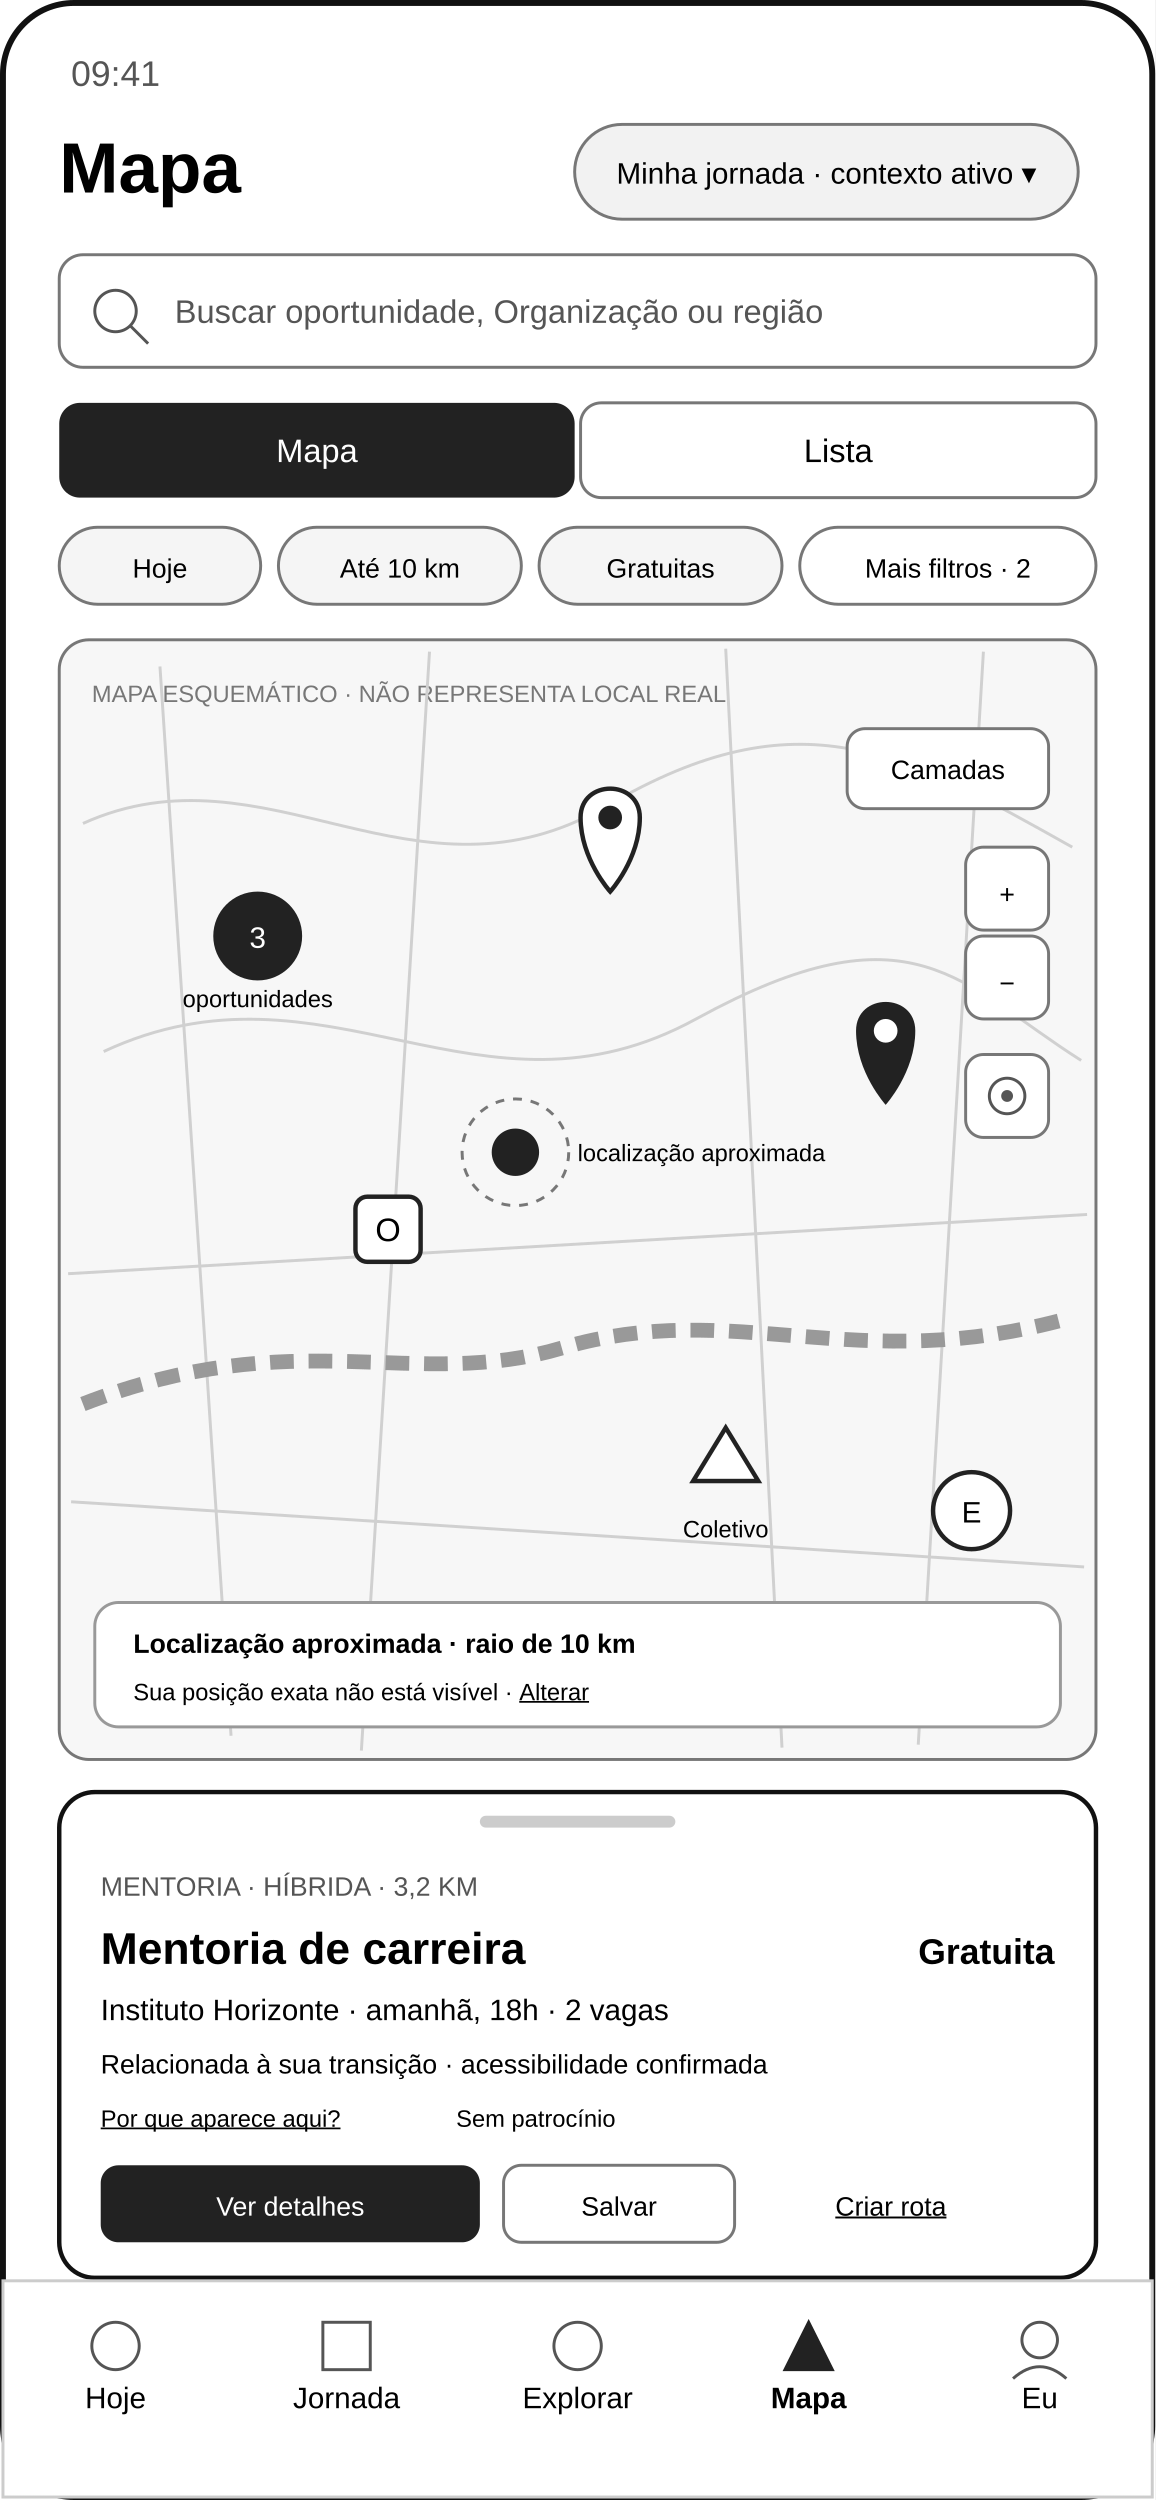
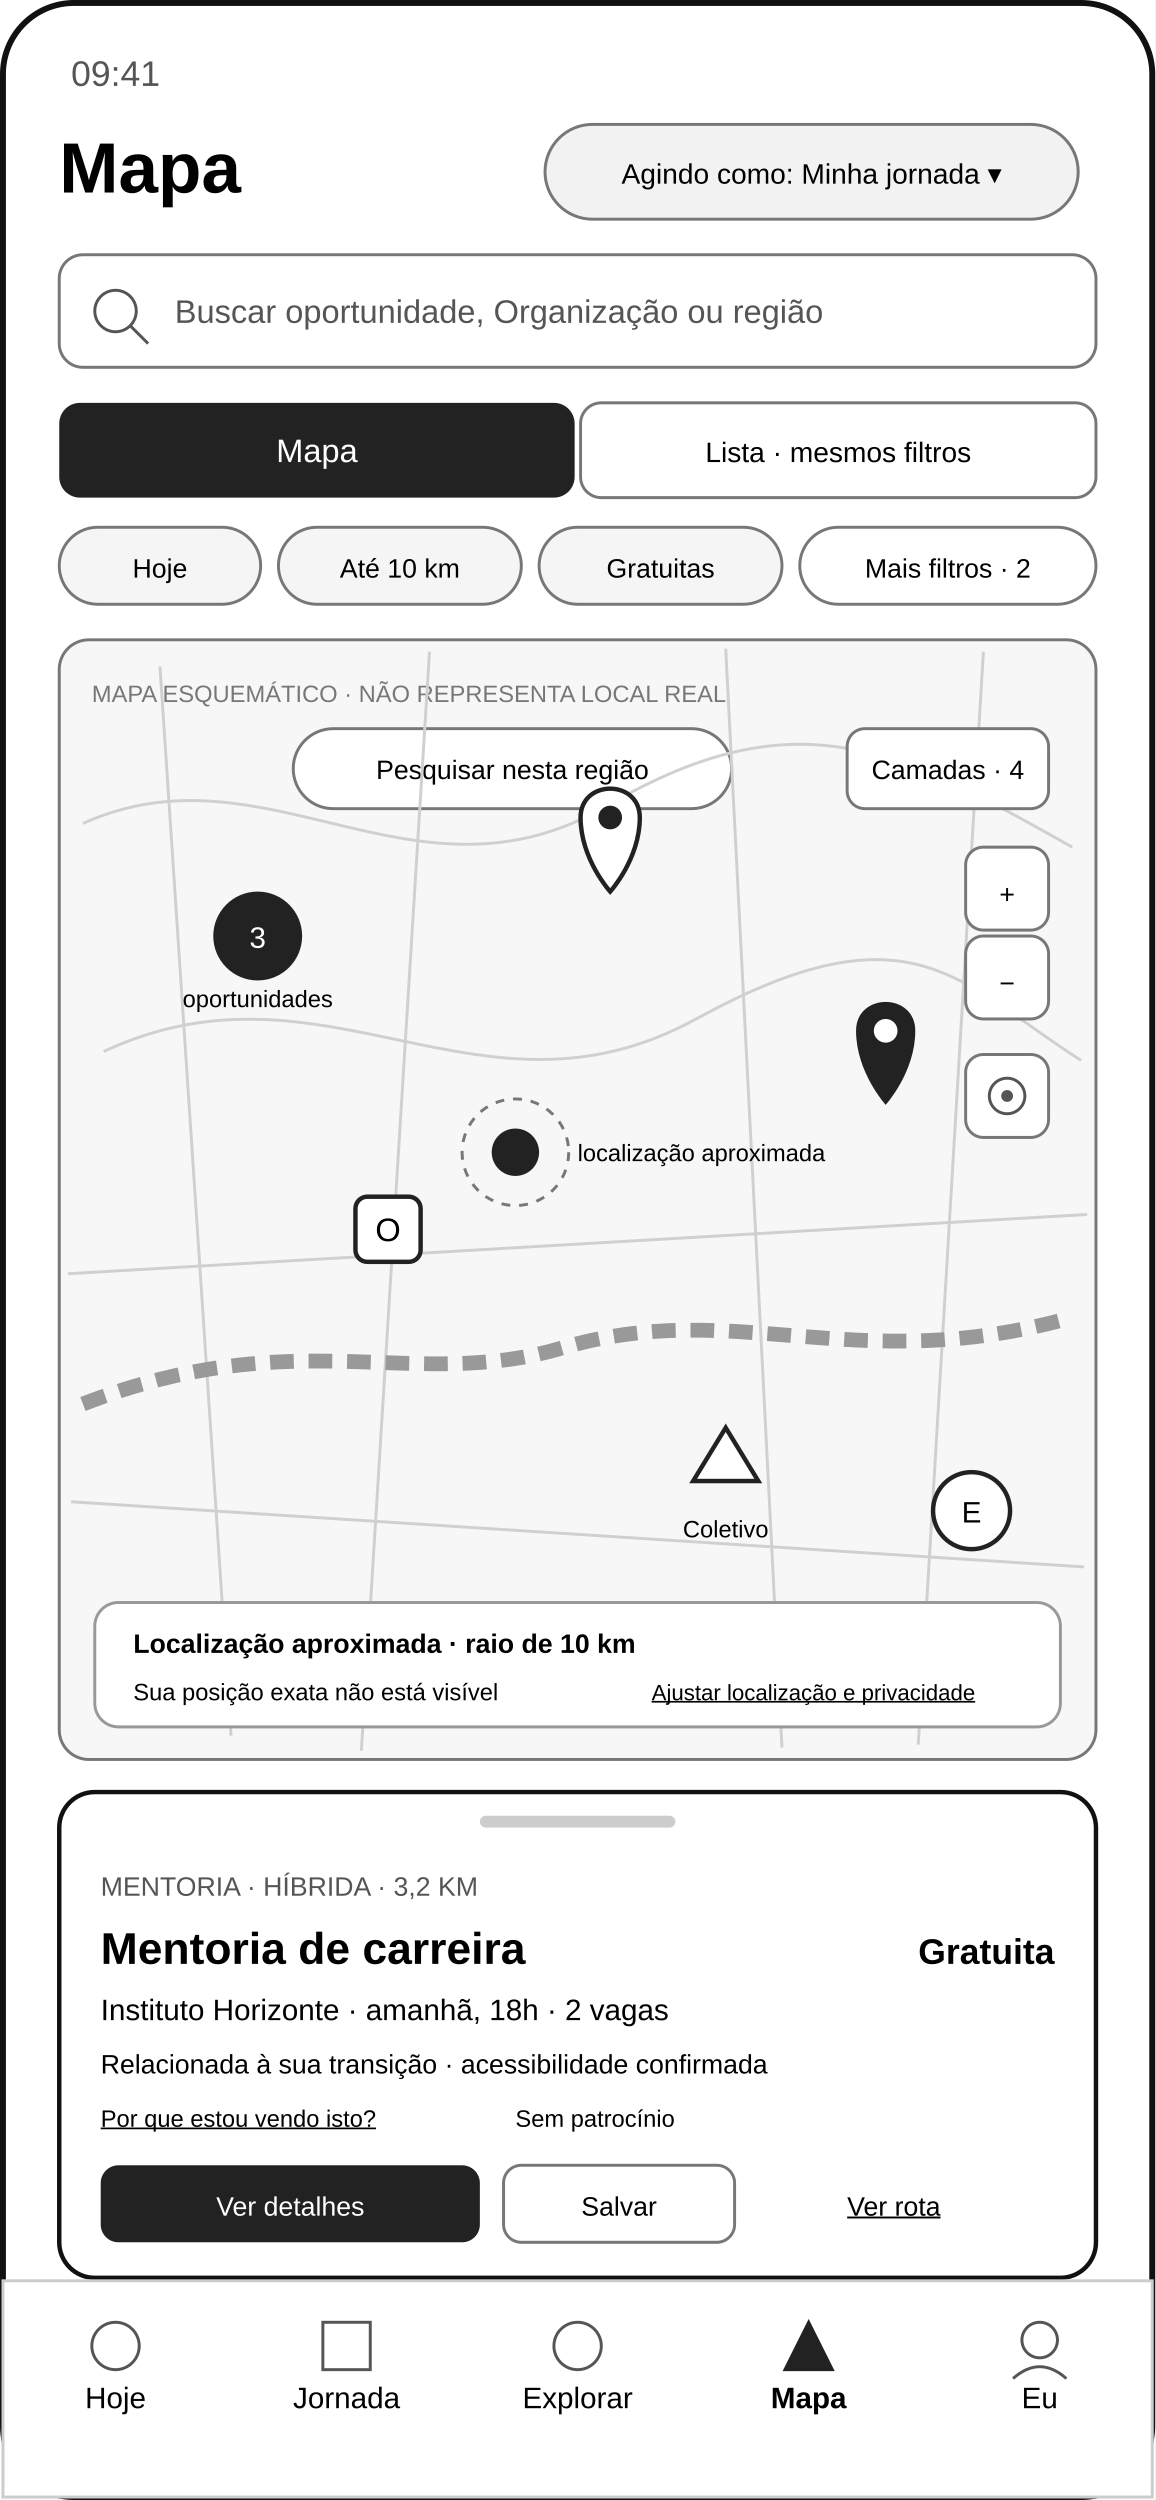
<svg xmlns="http://www.w3.org/2000/svg" width="390" height="844" viewBox="0 0 390 844" role="img" aria-labelledby="title desc">
  <rect width="390" height="844" fill="#ffffff" />
  <rect x="1" y="1" width="388" height="842" rx="24" fill="none" stroke="#111111" stroke-width="2" />
  <text x="24" y="29" font-family="Arial, sans-serif" font-size="12" fill="#555555">09:41</text>
  <text x="20" y="65" font-family="Arial, sans-serif" font-size="24" font-weight="700">Mapa</text>
-   <rect x="194" y="42" width="170" height="32" rx="16" fill="#f2f2f2" stroke="#777777" />
-   <text x="279" y="62" text-anchor="middle" font-family="Arial, sans-serif" font-size="10">Minha jornada · contexto ativo ▾</text>
+   <rect x="184" y="42" width="180" height="32" rx="16" fill="#f2f2f2" stroke="#777777" />
+   <text x="274" y="62" text-anchor="middle" font-family="Arial, sans-serif" font-size="9.5">Agindo como: Minha jornada ▾</text>
  <rect x="20" y="86" width="350" height="38" rx="8" fill="#ffffff" stroke="#777777" />
  <circle cx="39" cy="105" r="7" fill="none" stroke="#555555" />
  <line x1="44" y1="110" x2="50" y2="116" stroke="#555555" />
  <text x="59" y="109" font-family="Arial, sans-serif" font-size="11" fill="#555555">Buscar oportunidade, Organização ou região</text>
  <rect x="20" y="136" width="174" height="32" rx="7" fill="#222222" />
  <text x="107" y="156" text-anchor="middle" font-family="Arial, sans-serif" font-size="11" fill="#ffffff">Mapa</text>
  <rect x="196" y="136" width="174" height="32" rx="7" fill="#ffffff" stroke="#777777" />
-   <text x="283" y="156" text-anchor="middle" font-family="Arial, sans-serif" font-size="11">Lista</text>
+   <text x="283" y="156" text-anchor="middle" font-family="Arial, sans-serif" font-size="9.5">Lista · mesmos filtros</text>
  <g font-family="Arial, sans-serif" font-size="9">
    <rect x="20" y="178" width="68" height="26" rx="13" fill="#f5f5f5" stroke="#777777" />
    <text x="54" y="195" text-anchor="middle">Hoje</text>
    <rect x="94" y="178" width="82" height="26" rx="13" fill="#f5f5f5" stroke="#777777" />
    <text x="135" y="195" text-anchor="middle">Até 10 km</text>
    <rect x="182" y="178" width="82" height="26" rx="13" fill="#f5f5f5" stroke="#777777" />
    <text x="223" y="195" text-anchor="middle">Gratuitas</text>
    <rect x="270" y="178" width="100" height="26" rx="13" fill="#ffffff" stroke="#777777" />
    <text x="320" y="195" text-anchor="middle">Mais filtros · 2</text>
  </g>
  <rect x="20" y="216" width="350" height="378" rx="10" fill="#f7f7f7" stroke="#777777" />
  <text x="31" y="237" font-family="Arial, sans-serif" font-size="8" fill="#777777">MAPA ESQUEMÁTICO · NÃO REPRESENTA LOCAL REAL</text>
+   <rect x="99" y="246" width="148" height="27" rx="13.5" fill="#ffffff" stroke="#777777" />
+   <text x="173" y="263" text-anchor="middle" font-family="Arial, sans-serif" font-size="9">Pesquisar nesta região</text>
  <g stroke="#d0d0d0" stroke-width="1" fill="none">
    <path d="M28 278 C90 250 140 310 205 272 S305 254 362 286" />
    <path d="M35 355 C110 320 162 384 235 344 S324 332 365 358" />
    <path d="M54 225 L78 586" />
    <path d="M145 220 L122 591" />
    <path d="M245 219 L264 590" />
    <path d="M332 220 L310 589" />
    <path d="M23 430 L367 410" />
    <path d="M24 507 L366 529" />
  </g>
  <path d="M28 474 C100 446 140 470 190 455 C248 438 289 465 361 445" fill="none" stroke="#999999" stroke-width="5" stroke-dasharray="8 5" />
  <g font-family="Arial, sans-serif" text-anchor="middle">
    <circle cx="87" cy="316" r="15" fill="#222222" />
    <text x="87" y="320" font-size="10" fill="#ffffff">3</text>
    <text x="87" y="340" font-size="8">oportunidades</text>
    <path d="M196 276 C196 263 216 263 216 276 C216 290 206 301 206 301 C206 301 196 290 196 276 Z" fill="#ffffff" stroke="#222222" stroke-width="1.5" />
    <circle cx="206" cy="276" r="4" fill="#222222" />
    <path d="M289 348 C289 335 309 335 309 348 C309 362 299 373 299 373 C299 373 289 362 289 348 Z" fill="#222222" />
    <circle cx="299" cy="348" r="4" fill="#ffffff" />
    <rect x="120" y="404" width="22" height="22" rx="4" fill="#ffffff" stroke="#222222" stroke-width="1.5" />
    <text x="131" y="419" font-size="11">O</text>
    <path d="M245 482 L256 500 L234 500 Z" fill="#ffffff" stroke="#222222" stroke-width="1.5" />
    <text x="245" y="519" font-size="8">Coletivo</text>
    <circle cx="328" cy="510" r="13" fill="#ffffff" stroke="#222222" stroke-width="1.5" />
    <text x="328" y="514" font-size="10">E</text>
  </g>
  <circle cx="174" cy="389" r="8" fill="#222222" />
  <circle cx="174" cy="389" r="18" fill="none" stroke="#777777" stroke-dasharray="3 3" />
  <text x="195" y="392" font-family="Arial, sans-serif" font-size="8">localização aproximada</text>
  <g font-family="Arial, sans-serif" font-size="9">
    <rect x="286" y="246" width="68" height="27" rx="6" fill="#ffffff" stroke="#777777" />
-     <text x="320" y="263" text-anchor="middle">Camadas</text>
+     <text x="320" y="263" text-anchor="middle">Camadas · 4</text>
    <rect x="326" y="286" width="28" height="28" rx="6" fill="#ffffff" stroke="#777777" />
    <text x="340" y="305" text-anchor="middle">+</text>
    <rect x="326" y="316" width="28" height="28" rx="6" fill="#ffffff" stroke="#777777" />
    <text x="340" y="335" text-anchor="middle">−</text>
    <rect x="326" y="356" width="28" height="28" rx="6" fill="#ffffff" stroke="#777777" />
    <circle cx="340" cy="370" r="6" fill="none" stroke="#555555" />
    <circle cx="340" cy="370" r="2" fill="#555555" />
  </g>
  <rect x="32" y="541" width="326" height="42" rx="8" fill="#ffffff" stroke="#999999" />
  <text x="45" y="558" font-family="Arial, sans-serif" font-size="9" font-weight="700">Localização aproximada · raio de 10 km</text>
-   <text x="45" y="574" font-family="Arial, sans-serif" font-size="8">Sua posição exata não está visível · <tspan text-decoration="underline">Alterar</tspan>
-   </text>
+   <text x="45" y="574" font-family="Arial, sans-serif" font-size="8">Sua posição exata não está visível</text>
+   <text x="220" y="574" font-family="Arial, sans-serif" font-size="7.5" text-decoration="underline">Ajustar localização e privacidade</text>
  <rect x="20" y="605" width="350" height="164" rx="12" fill="#ffffff" stroke="#111111" stroke-width="1.5" />
  <rect x="162" y="613" width="66" height="4" rx="2" fill="#cccccc" />
  <text x="34" y="640" font-family="Arial, sans-serif" font-size="9" fill="#555555">MENTORIA · HÍBRIDA · 3,2 KM</text>
  <text x="34" y="663" font-family="Arial, sans-serif" font-size="15" font-weight="700">Mentoria de carreira</text>
  <text x="356" y="663" text-anchor="end" font-family="Arial, sans-serif" font-size="12" font-weight="700">Gratuita</text>
  <text x="34" y="682" font-family="Arial, sans-serif" font-size="10">Instituto Horizonte · amanhã, 18h · 2 vagas</text>
  <text x="34" y="700" font-family="Arial, sans-serif" font-size="9">Relacionada à sua transição · acessibilidade confirmada</text>
-   <text x="34" y="718" font-family="Arial, sans-serif" font-size="8" text-decoration="underline">Por que aparece aqui?</text>
-   <text x="154" y="718" font-family="Arial, sans-serif" font-size="8">Sem patrocínio</text>
+   <text x="34" y="718" font-family="Arial, sans-serif" font-size="8" text-decoration="underline">Por que estou vendo isto?</text>
+   <text x="174" y="718" font-family="Arial, sans-serif" font-size="8">Sem patrocínio</text>
  <rect x="34" y="731" width="128" height="26" rx="6" fill="#222222" />
  <text x="98" y="748" text-anchor="middle" font-family="Arial, sans-serif" font-size="9" fill="#ffffff">Ver detalhes</text>
  <rect x="170" y="731" width="78" height="26" rx="6" fill="#ffffff" stroke="#777777" />
  <text x="209" y="748" text-anchor="middle" font-family="Arial, sans-serif" font-size="9">Salvar</text>
-   <text x="282" y="748" font-family="Arial, sans-serif" font-size="9" text-decoration="underline">Criar rota</text>
+   <text x="286" y="748" font-family="Arial, sans-serif" font-size="9" text-decoration="underline">Ver rota</text>
  <rect x="1" y="770" width="388" height="73" fill="#ffffff" stroke="#cccccc" />
  <g font-family="Arial, sans-serif" font-size="10" text-anchor="middle">
    <text x="39" y="813">Hoje</text>
    <text x="117" y="813">Jornada</text>
    <text x="195" y="813">Explorar</text>
    <text x="273" y="813" font-weight="700">Mapa</text>
    <text x="351" y="813">Eu</text>
  </g>
  <g fill="none" stroke="#555555">
    <circle cx="39" cy="792" r="8" />
    <rect x="109" y="784" width="16" height="16" />
    <circle cx="195" cy="792" r="8" />
    <path d="M265 800 L273 784 L281 800 Z" fill="#222222" stroke="#222222" />
    <circle cx="351" cy="790" r="6" />
    <path d="M342 803 Q351 795 360 803" />
  </g>
</svg>
